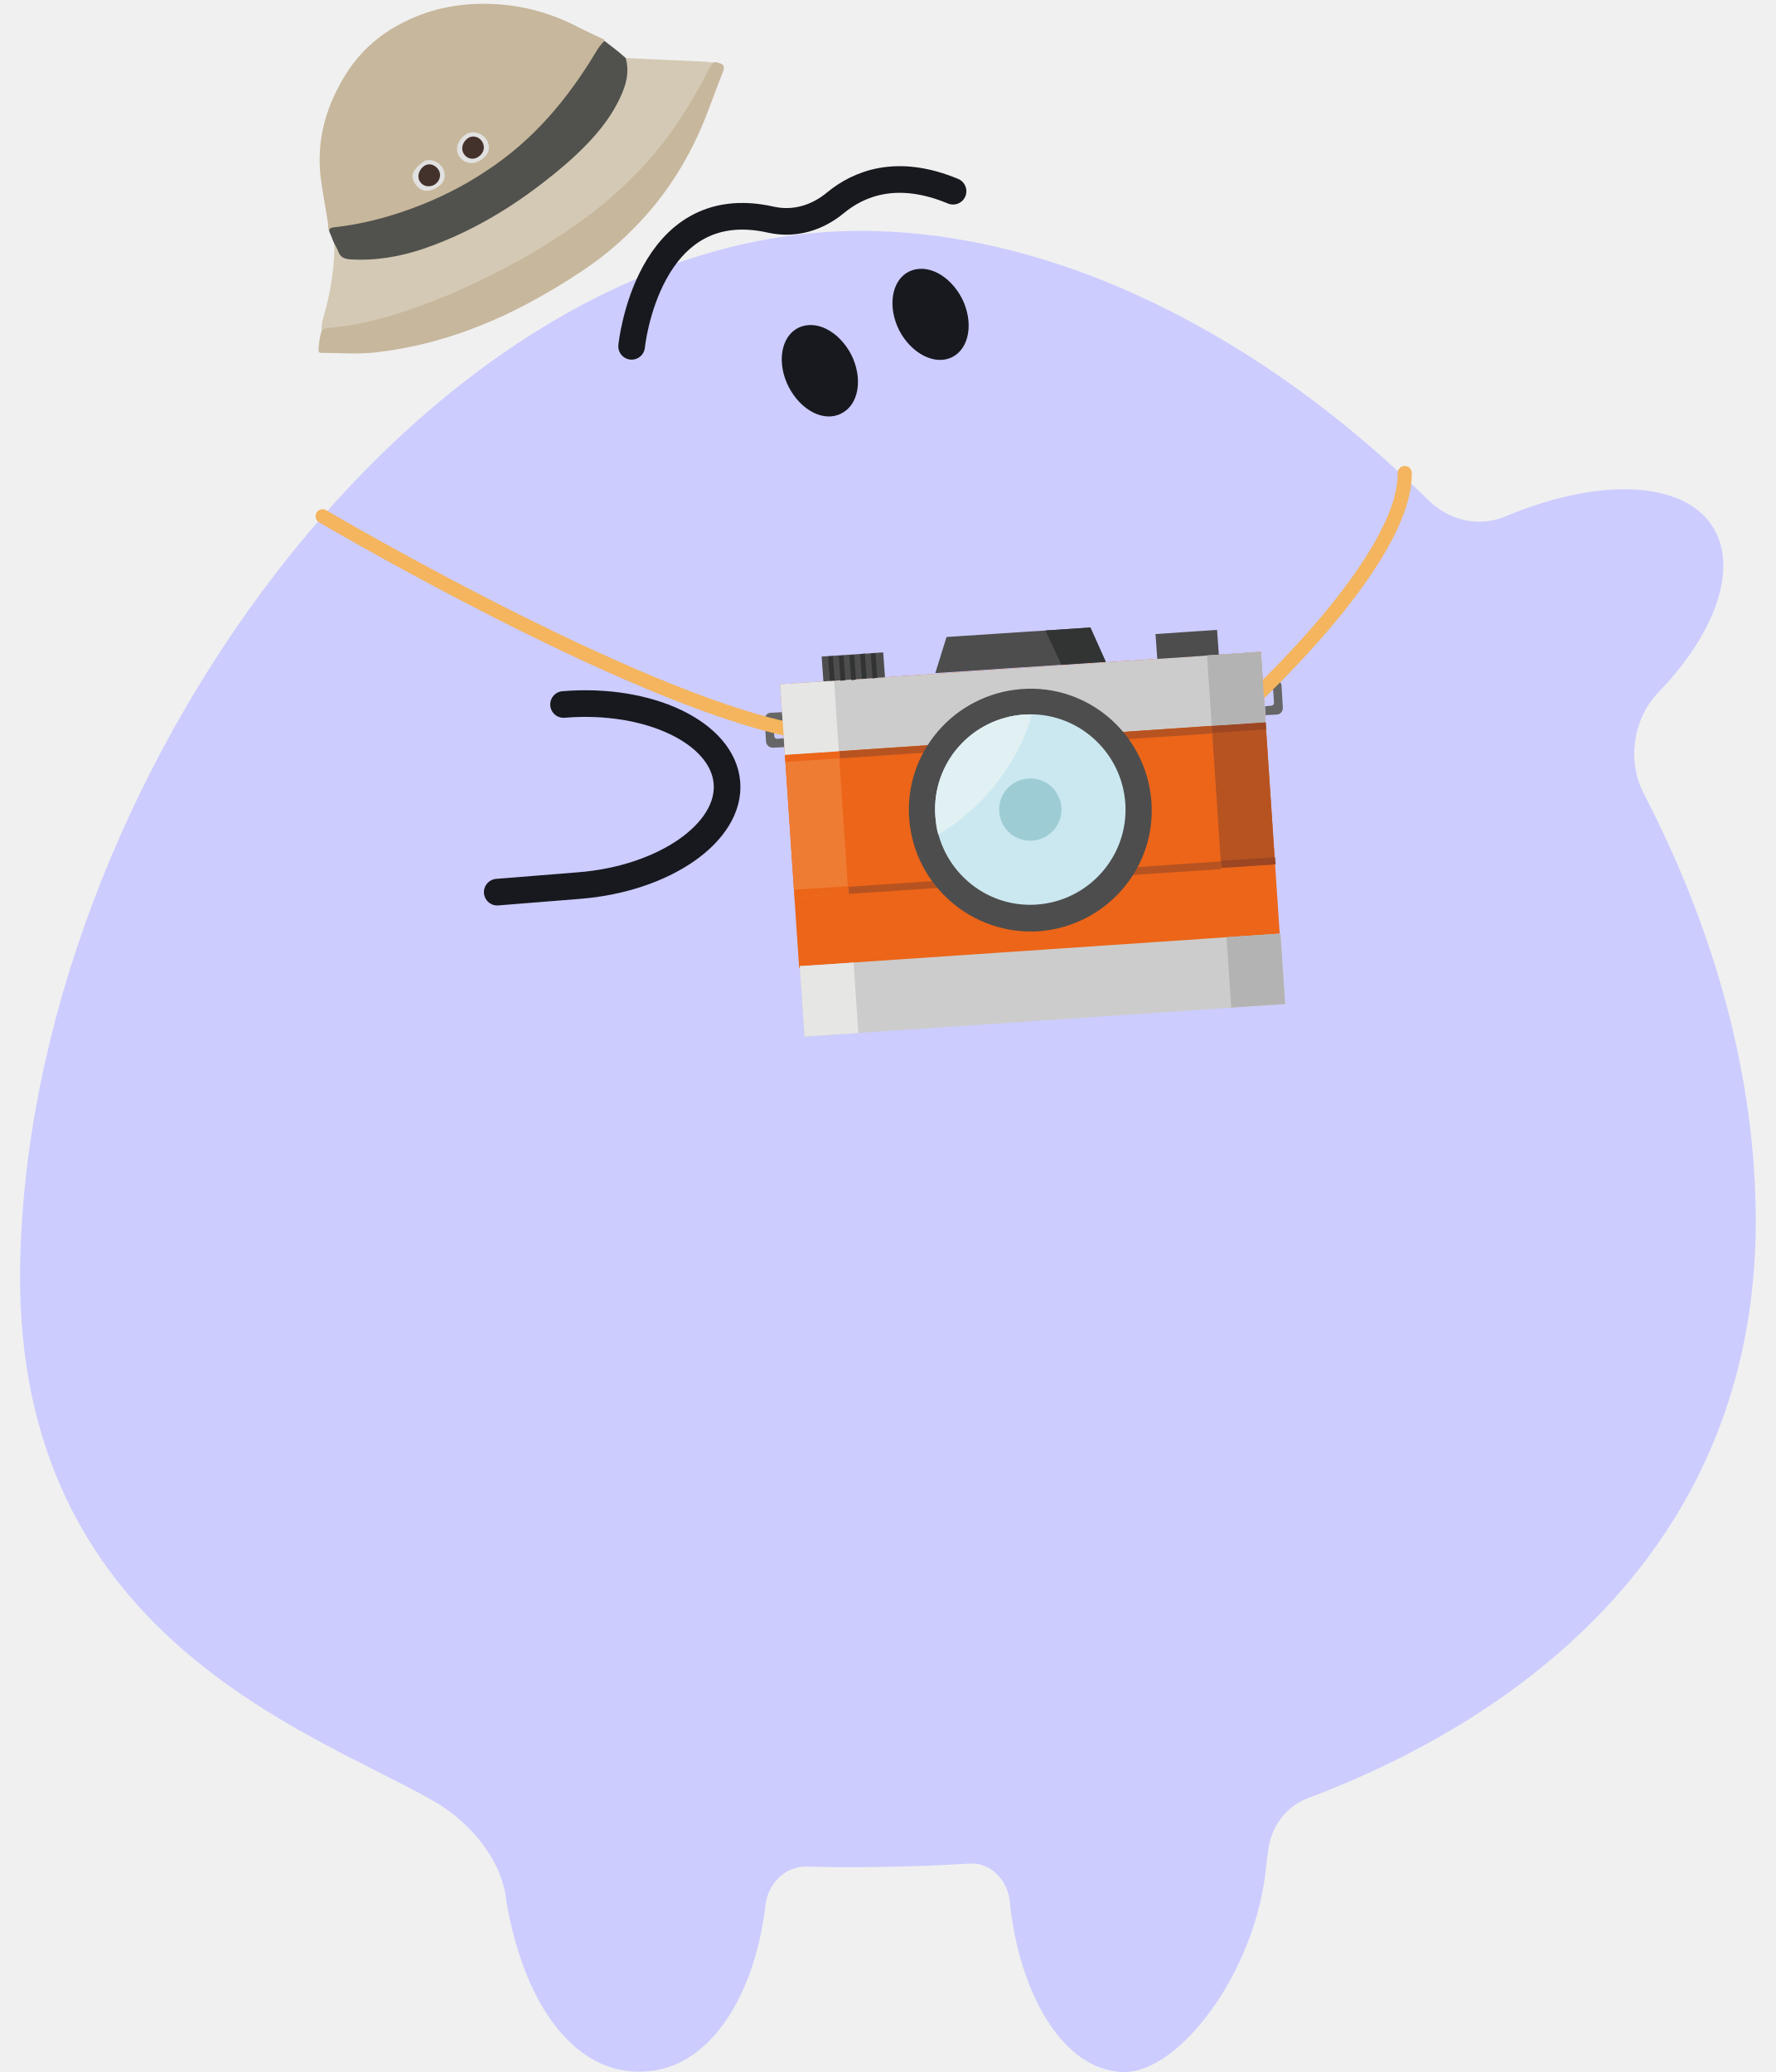
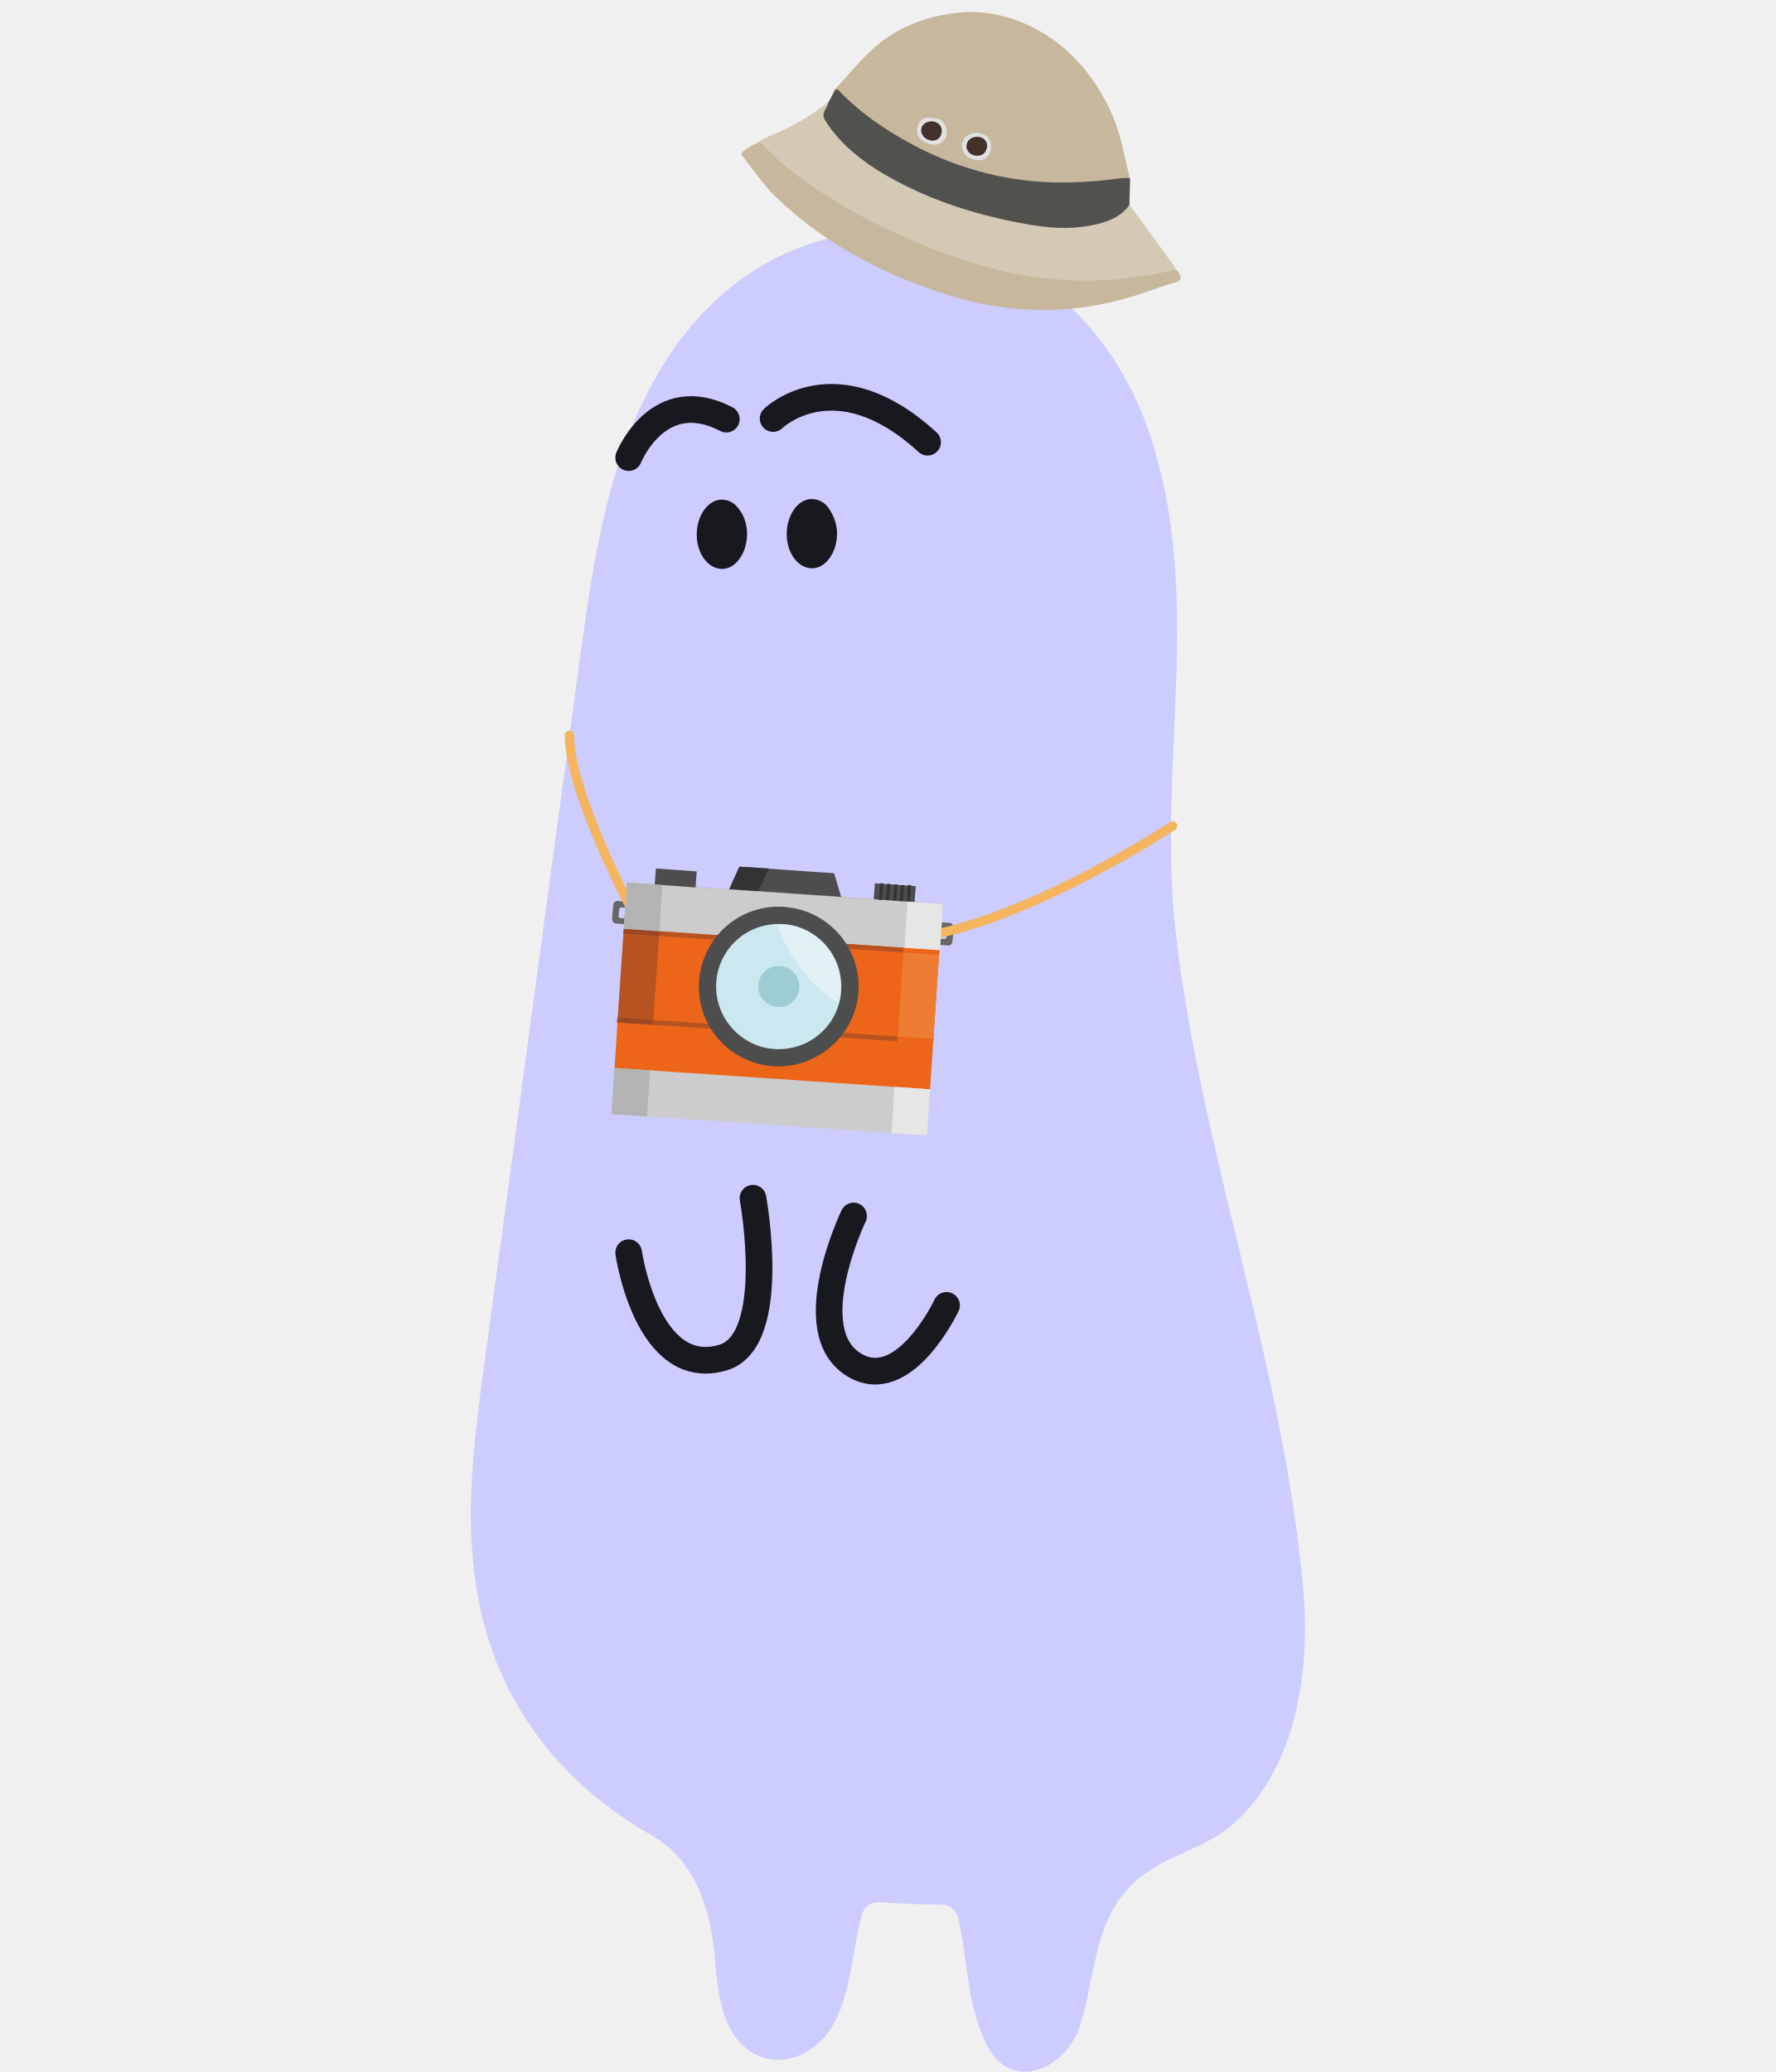
<svg xmlns="http://www.w3.org/2000/svg" contentScriptType="text/ecmascript" zoomAndPan="magnify" contentStyleType="text/css" id="圖層_1" style="enable-background:new 0 0 300 350;" version="1.1" xml:space="preserve" preserveAspectRatio="xMidYMid meet" viewBox="0 0 300 350" x="0px" y="0px">
  <style type="text/css" xml:space="preserve">
	.st0{fill:#A52224;}
	.st1{fill:#D93030;}
	.st2{fill:none;stroke:#18191F;stroke-width:4.276;stroke-linecap:round;stroke-linejoin:round;stroke-miterlimit:10;}
	.st3{fill:#E83C3C;}
	.st4{fill:none;stroke:#18191F;stroke-width:5.404;stroke-linecap:round;stroke-linejoin:round;stroke-miterlimit:10;}
	.st5{fill:#F08E93;}
	.st6{fill:#18191F;}
	.st7{fill:#FF353B;}
	.st8{fill:#FFFFFF;}
	.st9{fill:#23B5F3;}
	.st10{fill:#CCCCFF;}
	.st11{fill:#6460FF;}
	.st12{fill:#DB9451;}
	.st13{fill:#F4B55E;}
	.st14{fill:#EC6519;}
	.st15{fill:#EF7C33;}
	.st16{fill:#CCCCCC;}
	.st17{fill:#E6E6E5;}
	.st18{fill:#B75320;}
	.st19{fill:#B3B3B3;}
	.st20{fill-rule:evenodd;clip-rule:evenodd;fill:#4D4D4D;}
	.st21{fill:#4D4D4D;}
	.st22{fill:#323333;}
	.st23{fill:#9C4623;}
	.st24{fill-rule:evenodd;clip-rule:evenodd;fill:#CBE8F0;}
	.st25{fill-rule:evenodd;clip-rule:evenodd;fill:#E1F0F3;}
	.st26{fill-rule:evenodd;clip-rule:evenodd;fill:#9ECCD5;}
	.st27{fill-rule:evenodd;clip-rule:evenodd;fill:#323333;}
	.st28{fill-rule:evenodd;clip-rule:evenodd;fill:#666666;}
	.st29{fill:none;stroke:#F4B55E;stroke-width:2.051;stroke-linecap:round;stroke-linejoin:round;stroke-miterlimit:10;}
	.st30{fill:#C7B79C;}
	.st31{fill:#D4C9B4;}
	.st32{fill:#51524E;}
	.st33{fill:#E1E1E1;}
	.st34{fill:#43312B;}
	.st35{fill:#C6C6C6;}
	.st36{fill:#AAAAAA;}
	.st37{fill:#939393;}
	.st38{fill:#E0E0E0;}
	.st39{fill:#2B451C;}
	.st40{fill:#395527;}
	.st41{fill:none;stroke:#18191F;stroke-width:5.353;stroke-linecap:round;stroke-linejoin:round;stroke-miterlimit:10;}
	.st42{fill:none;stroke:#18191F;stroke-width:4.5;stroke-linecap:round;stroke-linejoin:round;stroke-miterlimit:10;}
	.st43{fill:none;stroke:#F4B55E;stroke-width:2.378;stroke-linecap:round;stroke-linejoin:round;stroke-miterlimit:10;}
	.st44{fill:none;stroke:#F4B55E;stroke-width:3.459;stroke-linecap:round;stroke-linejoin:round;stroke-miterlimit:10;}
	.st45{fill:#FF9398;}
	.st46{fill:none;stroke:#18191F;stroke-width:4.5;stroke-linecap:round;stroke-miterlimit:10;}
	.st47{fill:none;stroke:#18191F;stroke-width:4.024;stroke-linecap:round;stroke-linejoin:round;stroke-miterlimit:10;}
	.st48{fill:none;stroke:#F4B55E;stroke-width:1.562;stroke-linecap:round;stroke-linejoin:round;stroke-miterlimit:10;}
	.st49{fill:none;stroke:#18191F;stroke-width:3.058;stroke-linecap:round;stroke-linejoin:round;stroke-miterlimit:10;}
	.st50{fill:none;stroke:#18191F;stroke-width:2.748;stroke-linecap:round;stroke-linejoin:round;stroke-miterlimit:10;}
</style>
  <g id="plainAvatar">
-     <path class="st10" d="M296.6,206.3c0-24.5-7-49.3-18.9-72.2c-2.9-5.6-1.8-12.7,2.4-17.1c9-9.3,13.2-19.7,9.9-26.8  c-4.2-9-19.2-9.9-35.6-3c-4.5,1.9-9.5,0.8-13.1-2.7C213.7,57.2,179.1,39,145.3,39C71.6,39.1,4.4,133,3.4,214.3  c-0.8,62.1,49.2,78.1,69.8,89.9c5.7,3.2,11.5,9.6,12.3,16.6c0,0,0,0,0,0.1c2.9,17.6,11.8,30.6,24.7,28.9c10-1.3,17.3-12.8,19.1-27.9  c0.4-3.9,3.5-6.7,7-6.6c2.7,0.1,5.4,0.1,8.2,0.1c6.4,0,12.8-0.2,19.2-0.6c3.5-0.3,6.6,2.7,6.9,6.6c1.6,15.4,9,28.4,19.2,28.6  c9.3,0.2,22.4-16.8,24.1-34.8l0.3-2.4c0.4-4.1,3-7.6,6.6-9C262,288.3,296.6,257.3,296.6,206.3z" />
-     <path class="st42" d="M95.2,119c14.5-1.2,26.9,4.8,27.6,13.2c0.7,8.4-10.6,16.3-25.1,17.4L84,150.7" />
-     <path class="st6" d="M142.2,69.8c2.9-1.5,3.6-5.9,1.6-9.9c-2.1-4-6-6-9-4.5c-2.9,1.5-3.6,5.9-1.6,9.9  C135.3,69.4,139.3,71.4,142.2,69.8z" />
-     <path class="st6" d="M160.9,60.3c2.9-1.5,3.6-5.9,1.6-9.9c-2.1-4-6-6-9-4.5c-2.9,1.5-3.6,5.9-1.6,9.9C154,59.8,158,61.8,160.9,60.3z  " />
-     <path class="st42" d="M106.7,58.5c0,0,2.6-26.1,23.5-21.4c4,0.9,7.9-0.3,11-2.9c3.8-3.1,10.2-5.9,19.8-1.9" />
+     <path class="st10" d="M220.1,267.8c-3.5-37.9-17.2-73.1-21.5-110.3c-3.2-28.1,4.9-56.6-4.4-84.2c-6.3-18.9-21-30.8-37-33.6  c-16.7-2.9-34.9,4.1-46.1,23.5c-8.5,14.6-10.9,31.8-13.2,48.5c-5.4,39.6-10.7,79.2-16.1,118.8c-1.6,11.9-3.2,23.9-1.6,35.8  c2.7,20.7,14.4,34.9,30,43.8c7.4,4.2,9.8,12.8,10.5,19.9c0.4,4.7,0.8,10.6,3.7,14.3c3.4,4.3,8.4,4.6,12.5,1.9  c6.9-4.5,6.6-15.4,8.7-22.8c0.4-1.4,1.7-2.2,3.1-2.1c3.4,0.3,6.9,0.4,10.3,0.4c1.4,0,2.6,1,2.9,2.3c1.6,7,1.4,15.2,5,21.8  c4.2,7.7,13.2,3.6,15.5-3.5c3-9.2,2.1-19.6,11.3-26c4.7-3.3,10.7-4.5,15-8.5C219.2,298,221.4,282.1,220.1,267.8z" />
+     <path class="st42" d="M106.2,211.6c0,0,3.1,21.6,16,17.7c9.4-2.9,5-26.9,5-26.9" />
+     <path class="st42" d="M144.2,205.4c0,0-9.3,19.3,0,25.1c8.5,5.3,15.7-10,15.7-10" />
+     <path class="st6" d="M126.2,90.2c0,3.2-1.9,5.9-4.2,5.9c-2.4,0-4.3-2.6-4.3-5.8c0-3.2,1.9-5.9,4.2-5.9c1.2,0,2.3,0.6,3,1.7  C125.7,87.1,126.2,88.6,126.2,90.2z" />
+     <path class="st6" d="M141.4,90.1c0,3.2-1.9,5.9-4.2,5.9c-2.4,0-4.3-2.6-4.3-5.8c0-3.2,1.9-5.9,4.2-5.9c1.2,0,2.3,0.6,3,1.7  S141.4,88.5,141.4,90.1z" />
+     <path class="st42" d="M106.2,77.3c0,0,5-12.5,16.5-6.5" />
+     <path class="st42" d="M130.6,70.7c0,0,10.5-10.3,26.1,4" />
  </g>
  <g id="body">
-     <path class="st14" d="M213,110.1l-81.2,5.5l3.2,47.9l81.2-5.5L213,110.1z" />
-     <path class="st15" d="M141.7,126.9l-9.1,0.6l1.6,24l9.1-0.6L141.7,126.9z" />
-     <path class="st16" d="M216.3,157.7l-81.2,5.5l0.8,11.9l81.2-5.5L216.3,157.7z" />
-     <path class="st17" d="M144.2,162.6l-9.1,0.6l0.8,11.9l9.1-0.6L144.2,162.6z" />
-     <path class="st16" d="M213,110.1l-81.2,5.5l0.8,11.9l81.2-5.5L213,110.1z" />
-     <path class="st18" d="M213.8,122l-9.1,0.6l1.6,24l9.1-0.6L213.8,122z" />
-     <path class="st19" d="M216.3,157.7l-9.1,0.6l0.8,11.9l9.1-0.6L216.3,157.7z" />
-     <path class="st20" d="M184.2,106c-7.3,0.5-17,1.1-24.3,1.6l-1.9,6.1c8.9-0.6,20-1.3,28.8-1.9L184.2,106z" />
-     <path class="st21" d="M149.2,110.2l-10.4,0.7l0.3,4.2l10.4-0.7L149.2,110.2z" />
-     <path class="st21" d="M205.6,106.4l-10.4,0.7l0.3,4.2l10.4-0.7L205.6,106.4z" />
-     <path class="st22" d="M144.3,110.6l-0.8,0.1l0.3,4.2l0.8-0.1L144.3,110.6z" />
-     <path class="st22" d="M140.7,110.8l-0.8,0.1l0.3,4.2l0.8-0.1L140.7,110.8z" />
-     <path class="st22" d="M142.5,110.7l-0.8,0.1l0.3,4.2l0.8-0.1L142.5,110.7z" />
-     <path class="st22" d="M146.1,110.4l-0.8,0.1l0.3,4.2l0.8-0.1L146.1,110.4z" />
-     <path class="st22" d="M147.9,110.3l-0.8,0.1l0.3,4.2l0.8-0.1L147.9,110.3z" />
-     <path class="st18" d="M204.8,122.6l-63,4.3l0.1,1.2l62.9-4.2L204.8,122.6L204.8,122.6z" />
-     <path class="st23" d="M213.8,122l-9.1,0.6l0.1,1.2l9.1-0.6L213.8,122z" />
-     <path class="st14" d="M141.7,126.9l-9.1,0.6l0.1,1.2l9.1-0.6L141.7,126.9z" />
-     <path class="st18" d="M206.3,145.5l-63,4.3l0.1,1.2l62.9-4.2L206.3,145.5L206.3,145.5z" />
-     <path class="st23" d="M215.4,144.8l-9.1,0.6l0.1,1.2l9.1-0.6L215.4,144.8z" />
-     <path class="st14" d="M143.3,149.7l-9.1,0.6l0.1,1.2l9.1-0.6L143.3,149.7z" />
-     <path class="st21" d="M175.6,157.3c11.3-0.9,19.8-10.7,18.9-22c-0.9-11.3-10.7-19.8-22-18.9s-19.8,10.7-18.9,22  C154.5,149.7,164.4,158.1,175.6,157.3z" />
-     <path class="st24" d="M190.1,135.7c-0.6-8.8-8.2-15.6-17.1-15c-8.8,0.6-15.6,8.2-15,17.1c0.6,8.8,8.2,15.6,17.1,15  C184,152.2,190.7,144.5,190.1,135.7z" />
-     <path class="st25" d="M167.3,133.6c3.5-4.2,5.9-8.7,7-12.9c-0.4,0-0.8,0-1.3,0c-8.9,0.6-15.6,8.2-15,17.1c0.1,1.1,0.2,2.2,0.5,3.2  C161.5,139.2,164.6,136.7,167.3,133.6z" />
-     <path class="st26" d="M179.3,136.4c-0.2-2.9-2.7-5.1-5.6-4.9s-5.1,2.7-4.9,5.6s2.7,5.1,5.6,4.9C177.3,141.8,179.5,139.3,179.3,136.4  z" />
-     <path class="st27" d="M184.2,106l-7.6,0.5l2.7,5.8l7.5-0.5L184.2,106z" />
-     <path class="st28" d="M131.1,121.9l1.1-0.1l-0.1-1.5l-1.9,0.1c-0.6,0-1.1,0.6-1,1.3l0.2,3.5c0,0.6,0.5,1.1,1.2,1.1l1.9-0.1l-0.1-1.5  l-1.1,0.1c-0.3,0-0.5-0.2-0.5-0.5l-0.1-1.7C130.7,122.2,130.8,121.9,131.1,121.9z" />
-     <path class="st43" d="M54.5,87.2c0,0,51.5,30.4,79.2,36.1" />
-     <path class="st28" d="M214.8,119.2l-1.1,0.1l0.1,1.5l1.9-0.1c0.6,0,1.1-0.6,1-1.3l-0.2-3.5c0-0.6-0.5-1.1-1.2-1.1l-1.9,0.1l0.1,1.5  l1.1-0.1c0.3,0,0.5,0.2,0.5,0.5l0.1,1.7C215.3,118.9,215,119.2,214.8,119.2z" />
-     <path class="st43" d="M210.9,118.8c0,0,26.6-24.2,26.4-38.9" />
-     <path class="st17" d="M140.9,115l-9.1,0.6l0.8,11.9l9.1-0.6L140.9,115z" />
-     <path class="st19" d="M213,110.1l-9.1,0.6l0.8,11.9l9.1-0.6L213,110.1z" />
+     <path class="st14" d="M105.9,149.1l53.3,3.6l-2.1,31.5l-53.3-3.6L105.9,149.1z" />
+     <path class="st15" d="M152.7,160.1l6,0.4l-1.1,15.8l-6-0.4L152.7,160.1z" />
+     <path class="st16" d="M103.8,180.4l53.3,3.6l-0.5,7.8l-53.3-3.6L103.8,180.4z" />
+     <path class="st17" d="M151.1,183.6l6,0.4l-0.5,7.8l-6-0.4L151.1,183.6z" />
+     <path class="st16" d="M105.9,149.1l53.3,3.6l-0.5,7.8l-53.3-3.6L105.9,149.1z" />
+     <path class="st18" d="M105.4,156.9l6,0.4l-1.1,15.8l-6-0.4L105.4,156.9z" />
+     <path class="st19" d="M103.8,180.4l6,0.4l-0.5,7.8l-6-0.4L103.8,180.4z" />
+     <path class="st20" d="M124.9,146.4c4.8,0.3,11.1,0.8,16,1.1l1.2,4c-5.8-0.4-13.1-0.9-18.9-1.3L124.9,146.4z" />
+     <path class="st21" d="M147.8,149.2l6.9,0.5l-0.2,2.7l-6.9-0.5L147.8,149.2z" />
+     <path class="st21" d="M110.8,146.7l6.9,0.5l-0.2,2.7l-6.9-0.5L110.8,146.7z" />
+     <path class="st22" d="M151.1,149.4l0.5,0l-0.2,2.7l-0.5,0L151.1,149.4z" />
+     <path class="st22" d="M153.4,149.5l0.5,0l-0.2,2.7l-0.5,0L153.4,149.5z" />
+     <path class="st22" d="M152.2,149.5l0.5,0l-0.2,2.7l-0.5,0L152.2,149.5z" />
+     <path class="st22" d="M149.9,149.3l0.5,0l-0.2,2.7l-0.5,0L149.9,149.3z" />
+     <path class="st22" d="M148.7,149.2l0.5,0L149,152l-0.5,0L148.7,149.2z" />
+     <path class="st18" d="M111.3,157.3l41.4,2.8l-0.1,0.8l-41.4-2.8L111.3,157.3L111.3,157.3z" />
+     <path class="st23" d="M105.4,156.9l6,0.4l-0.1,0.8l-6-0.4L105.4,156.9z" />
+     <path class="st14" d="M152.7,160.1l6,0.4l-0.1,0.8l-6-0.4L152.7,160.1z" />
+     <path class="st18" d="M110.3,172.3l41.4,2.8l-0.1,0.8l-41.4-2.8L110.3,172.3L110.3,172.3z" />
+     <path class="st23" d="M104.3,171.9l6,0.4l-0.1,0.8l-6-0.4L104.3,171.9z" />
+     <path class="st14" d="M151.7,175.1l6,0.4l-0.1,0.8l-6-0.4L151.7,175.1z" />
+     <path class="st21" d="M130.5,180.1c-7.4-0.6-13-7-12.4-14.5c0.6-7.4,7-13,14.5-12.4c7.4,0.6,13,7,12.4,14.5  C144.4,175.1,137.9,180.6,130.5,180.1z" />
+     <path class="st24" d="M121,165.9c0.4-5.8,5.4-10.2,11.3-9.8c5.8,0.4,10.2,5.4,9.8,11.3c-0.4,5.8-5.4,10.2-11.3,9.8  C125,176.8,120.6,171.7,121,165.9z" />
+     <path class="st25" d="M136,164.5c-2.3-2.7-3.9-5.7-4.6-8.4c0.2,0,0.5,0,0.8,0c5.8,0.4,10.2,5.4,9.8,11.3c0,0.7-0.2,1.4-0.3,2.1  C139.7,168.2,137.7,166.6,136,164.5z" />
+     <path class="st26" d="M128.1,166.4c0.1-1.9,1.8-3.4,3.7-3.2c1.9,0.1,3.4,1.8,3.2,3.7c-0.1,1.9-1.8,3.4-3.7,3.2  C129.4,169.9,127.9,168.3,128.1,166.4z" />
+     <path class="st27" d="M124.9,146.4l5,0.3l-1.8,3.8l-4.9-0.3L124.9,146.4z" />
+     <path class="st28" d="M159.7,156.8l-0.7,0l0.1-1l1.3,0.1c0.4,0,0.7,0.4,0.7,0.8l-0.2,2.3c0,0.4-0.4,0.8-0.8,0.7l-1.3-0.1l0.1-1  l0.7,0c0.2,0,0.3-0.2,0.3-0.3l0.1-1.1C160,157,159.9,156.9,159.7,156.8z" />
+     <path class="st48" d="M198.1,139.5c0,0-21.9,14.5-40.1,18.3" />
+     <path class="st28" d="M104.8,155.1l0.7,0l-0.1,1l-1.3-0.1c-0.4,0-0.7-0.4-0.7-0.8l0.2-2.3c0-0.4,0.4-0.8,0.8-0.7l1.3,0.1l-0.1,1  l-0.7,0c-0.2,0-0.3,0.2-0.3,0.3l-0.1,1.1C104.4,154.8,104.6,155,104.8,155.1z" />
+     <path class="st48" d="M107.3,154.8c0,0-11.2-20.9-11.1-30.6" />
+     <path class="st17" d="M153.3,152.3l6,0.4l-0.5,7.8l-6-0.4L153.3,152.3z" />
+     <path class="st19" d="M105.9,149.1l6,0.4l-0.5,7.8l-6-0.4L105.9,149.1z" />
  </g>
  <g id="hat">
-     <path class="st30" d="M55.8,39.3c-0.5-0.4-0.3-1.1-0.4-1.6c-0.4-2.8-1-5.5-1.3-8.4c-0.5-5.5,0.8-10.8,3.8-15.9  c2.4-4.2,5.9-7.5,10.4-9.7c5-2.5,10.2-3.3,15.5-3c5.1,0.3,9.7,1.7,13.9,3.9c1.4,0.7,2.9,1.4,4.4,2.1c-0.2,0.9-0.9,1.5-1.4,2.3  c-2.1,3.5-4.4,6.8-7.1,10c-3.2,3.7-6.9,7-11,9.8c-6.7,4.5-14,7.5-21.8,9.2c-1.3,0.3-2.6,0.3-3.8,0.6C56.4,38.7,56.1,38.9,55.8,39.3z  " />
-     <path class="st31" d="M105.7,9.8c4.4,0.2,8.7,0.4,13.1,0.6c0.5,0,1.1,0.1,1.6,0.2c0,0.3-0.1,0.5-0.2,0.8  c-4.4,8.9-10.2,16.8-18.2,23.3c-3.1,2.5-6.2,4.8-9.7,6.8c-2.3,1.3-4.5,2.7-6.8,3.9c-7.9,4.3-16.1,7.6-24.8,9.5  c-2.1,0.5-4.3,0.8-6.4,0.8c0-1.3,0.5-2.6,0.8-3.8c0.9-3.6,1.4-7.1,1.4-10.7c0.5,0,0.6,0.4,0.7,0.8c0.3,1.2,1.2,1.6,2.4,1.7  c3,0.2,6-0.2,9-0.9c3.8-1,7.4-2.6,10.9-4.4c5.4-2.8,10.4-6.2,15-10.1c3.7-3.1,7-6.4,9.3-10.6c1.3-2.3,2.1-4.7,1.7-7.2  C105.6,10.2,105.6,10,105.7,9.8z" />
-     <path class="st30" d="M54.4,55.7c0.3-0.2,0.7-0.2,1-0.3c6.3-0.5,12.4-2.4,18.4-4.8c3.2-1.2,6.3-2.7,9.3-4.2c4.1-2,8-4.3,11.8-6.8  c6.6-4.3,12.5-9.5,17.3-15.7c3-3.9,5.4-8,7.6-12.3c0.2-0.4,0.5-0.7,0.7-1.1c0.3,0,0.6,0,0.8,0.1c1,0.2,1.2,0.7,0.8,1.6  c-0.7,1.8-1.4,3.6-2.1,5.5c-2.6,7.2-6.4,14-12,19.9c-2.9,3.1-6.1,5.8-9.7,8.2c-3,2-6,3.8-9.2,5.5c-8.1,4.3-16.6,7.2-25.5,8.2  c-3.1,0.4-6.2,0.1-9.3,0.1c-0.5,0-0.5-0.2-0.5-0.6C53.9,57.9,54,56.8,54.4,55.7z" />
-     <path class="st32" d="M105.7,9.8c0.8,2.8-0.2,5.4-1.6,8c-1.9,3.5-4.7,6.5-7.8,9.3C89,33.5,80.9,38.8,71.6,42  c-4.1,1.4-8.4,2.1-12.6,1.8c-0.9-0.1-1.5-0.4-1.8-1.2c-0.2-0.5-0.4-0.9-0.7-1.4c-0.3-0.6-0.5-1.3-0.8-1.9c-0.2-0.6,0-0.8,0.7-0.9  c4.5-0.5,8.9-1.6,13.2-3.2c4.4-1.6,8.6-3.7,12.5-6.3c8-5.2,13.8-12.2,18.5-20c0.4-0.7,0.9-1.4,1.5-2C103.3,7.8,104.6,8.8,105.7,9.8z  " />
-     <path class="st33" d="M82.2,23.6c0.8,1.4,0.4,2.7-1.3,3.6c-1.2,0.7-2.7,0.3-3.4-0.9c-0.7-1.2-0.1-2.9,1.4-3.7  C80,22,81.5,22.5,82.2,23.6z" />
-     <path class="st33" d="M70.1,31c-1-1.4-0.1-2.5,1.3-3.6c1-0.8,2.7-0.2,3.4,1c0.7,1.3,0.3,2.6-1.2,3.4C72.2,32.6,70.9,32.3,70.1,31z" />
-     <path class="st34" d="M81.5,24c0.5,0.9,0.2,1.9-0.7,2.5c-0.9,0.6-2,0.3-2.5-0.6c-0.5-0.9-0.1-2,0.8-2.6C79.9,22.8,81,23.1,81.5,24z" />
-     <path class="st34" d="M74.1,28.7c0.5,0.9,0.2,1.9-0.7,2.5c-0.9,0.5-2,0.3-2.5-0.6c-0.5-0.8-0.1-2,0.8-2.6  C72.5,27.5,73.5,27.8,74.1,28.7z" />
+     <path class="st30" d="M140.8,15.6c0-0.6,0.6-0.8,0.9-1.2c1.7-1.9,3.4-3.9,5.3-5.7c3.6-3.5,8.2-5.6,13.6-6.4c4.4-0.7,8.8,0,13,1.9  c4.7,2.2,8.3,5.4,11.1,9.5c2.7,3.8,4.3,7.9,5.2,12.3c0.3,1.5,0.7,2.9,1,4.3c-0.8,0.3-1.6,0.2-2.5,0.3c-3.7,0.5-7.5,0.8-11.3,0.6  c-4.5-0.2-9-0.9-13.4-2.3c-7.1-2.2-13.5-5.8-19.2-10.4c-0.9-0.8-1.7-1.6-2.6-2.4C141.6,15.7,141.3,15.6,140.8,15.6z" />
+     <path class="st31" d="M190.8,34.6c2.4,3.2,4.7,6.5,7.1,9.7c0.3,0.4,0.6,0.8,0.8,1.3c-0.2,0.2-0.4,0.2-0.7,0.3  c-8.9,1.9-18,2.4-27.3,0.4c-3.6-0.8-7.1-1.7-10.5-3.1c-2.2-0.9-4.5-1.7-6.7-2.6c-7.6-3.2-14.8-7.2-21.1-12.4c-1.6-1.3-3-2.6-4.3-4.2  c1-0.7,2.1-1.1,3.3-1.6c3.1-1.4,6-3.1,8.5-5.2c0.3,0.4,0.1,0.7-0.1,1c-0.7,0.9-0.5,1.8,0.2,2.7c1.6,2.3,3.6,4.3,5.9,6  c2.9,2.2,6.1,3.9,9.4,5.4c5.1,2.3,10.4,3.9,15.9,5c4.3,0.9,8.7,1.4,13,0.6c2.4-0.4,4.6-1.2,6.2-3C190.4,34.7,190.6,34.6,190.8,34.6z  " />
+     <path class="st30" d="M128.2,24c0.3,0.1,0.6,0.3,0.8,0.6c4,4.3,8.9,7.5,14,10.5c2.7,1.6,5.6,3,8.4,4.3c3.8,1.8,7.7,3.3,11.7,4.6  c6.9,2.3,14,3.5,21.3,3.4c4.5-0.1,8.9-0.7,13.2-1.6c0.4-0.1,0.8-0.1,1.2-0.2c0.1,0.2,0.3,0.4,0.4,0.6c0.5,0.8,0.2,1.3-0.7,1.5  c-1.7,0.5-3.4,1.1-5.1,1.7c-6.7,2.3-13.7,3.4-21.2,2.8c-3.9-0.3-7.7-1-11.5-2.2c-3.2-1-6.2-2.1-9.3-3.4c-7.7-3.4-14.7-7.8-20.6-13.6  c-2.1-2.1-3.6-4.4-5.4-6.7c-0.3-0.3-0.1-0.5,0.1-0.7C126.3,25,127.2,24.4,128.2,24z" />
+     <path class="st32" d="M190.8,34.6c-1.5,2.2-4,3-6.6,3.5c-3.7,0.7-7.4,0.4-11.1-0.3c-8.9-1.6-17.4-4.4-25.1-9.2  c-3.4-2.2-6.4-4.8-8.5-8.1c-0.5-0.7-0.5-1.3-0.1-2c0.3-0.4,0.4-0.8,0.6-1.3c0.3-0.6,0.6-1.1,0.9-1.7c0.3-0.5,0.6-0.5,1,0  c2.9,3,6.3,5.5,9.9,7.6c3.7,2.2,7.6,4,11.8,5.3c8.4,2.7,16.7,2.9,25,1.8c0.8-0.1,1.5-0.2,2.3-0.1C190.9,31.7,190.8,33.2,190.8,34.6z  " />
+     <path class="st33" d="M167.3,25.6c-0.5,1.4-1.7,1.8-3.3,1.2c-1.2-0.5-1.8-1.8-1.3-3c0.5-1.2,2-1.7,3.4-1.1  C167.2,23.1,167.7,24.4,167.3,25.6z" />
+     <path class="st33" d="M155.1,21.2c0.4-1.5,1.8-1.5,3.4-1.1c1.1,0.3,1.7,1.8,1.3,3c-0.5,1.2-1.7,1.7-3.1,1.1  C155.1,23.6,154.6,22.5,155.1,21.2z" />
+     <path class="st34" d="M166.6,25.3c-0.3,0.9-1.2,1.2-2.2,0.9c-0.9-0.3-1.4-1.3-1-2.1c0.3-0.8,1.4-1.2,2.3-0.9  C166.6,23.5,167,24.4,166.6,25.3z" />
+     <path class="st34" d="M159,22.7c-0.3,0.9-1.2,1.3-2.2,0.9c-0.9-0.3-1.4-1.3-1.1-2.1c0.3-0.8,1.4-1.2,2.3-0.9  C158.9,20.9,159.3,21.8,159,22.7z" />
  </g>
</svg>
